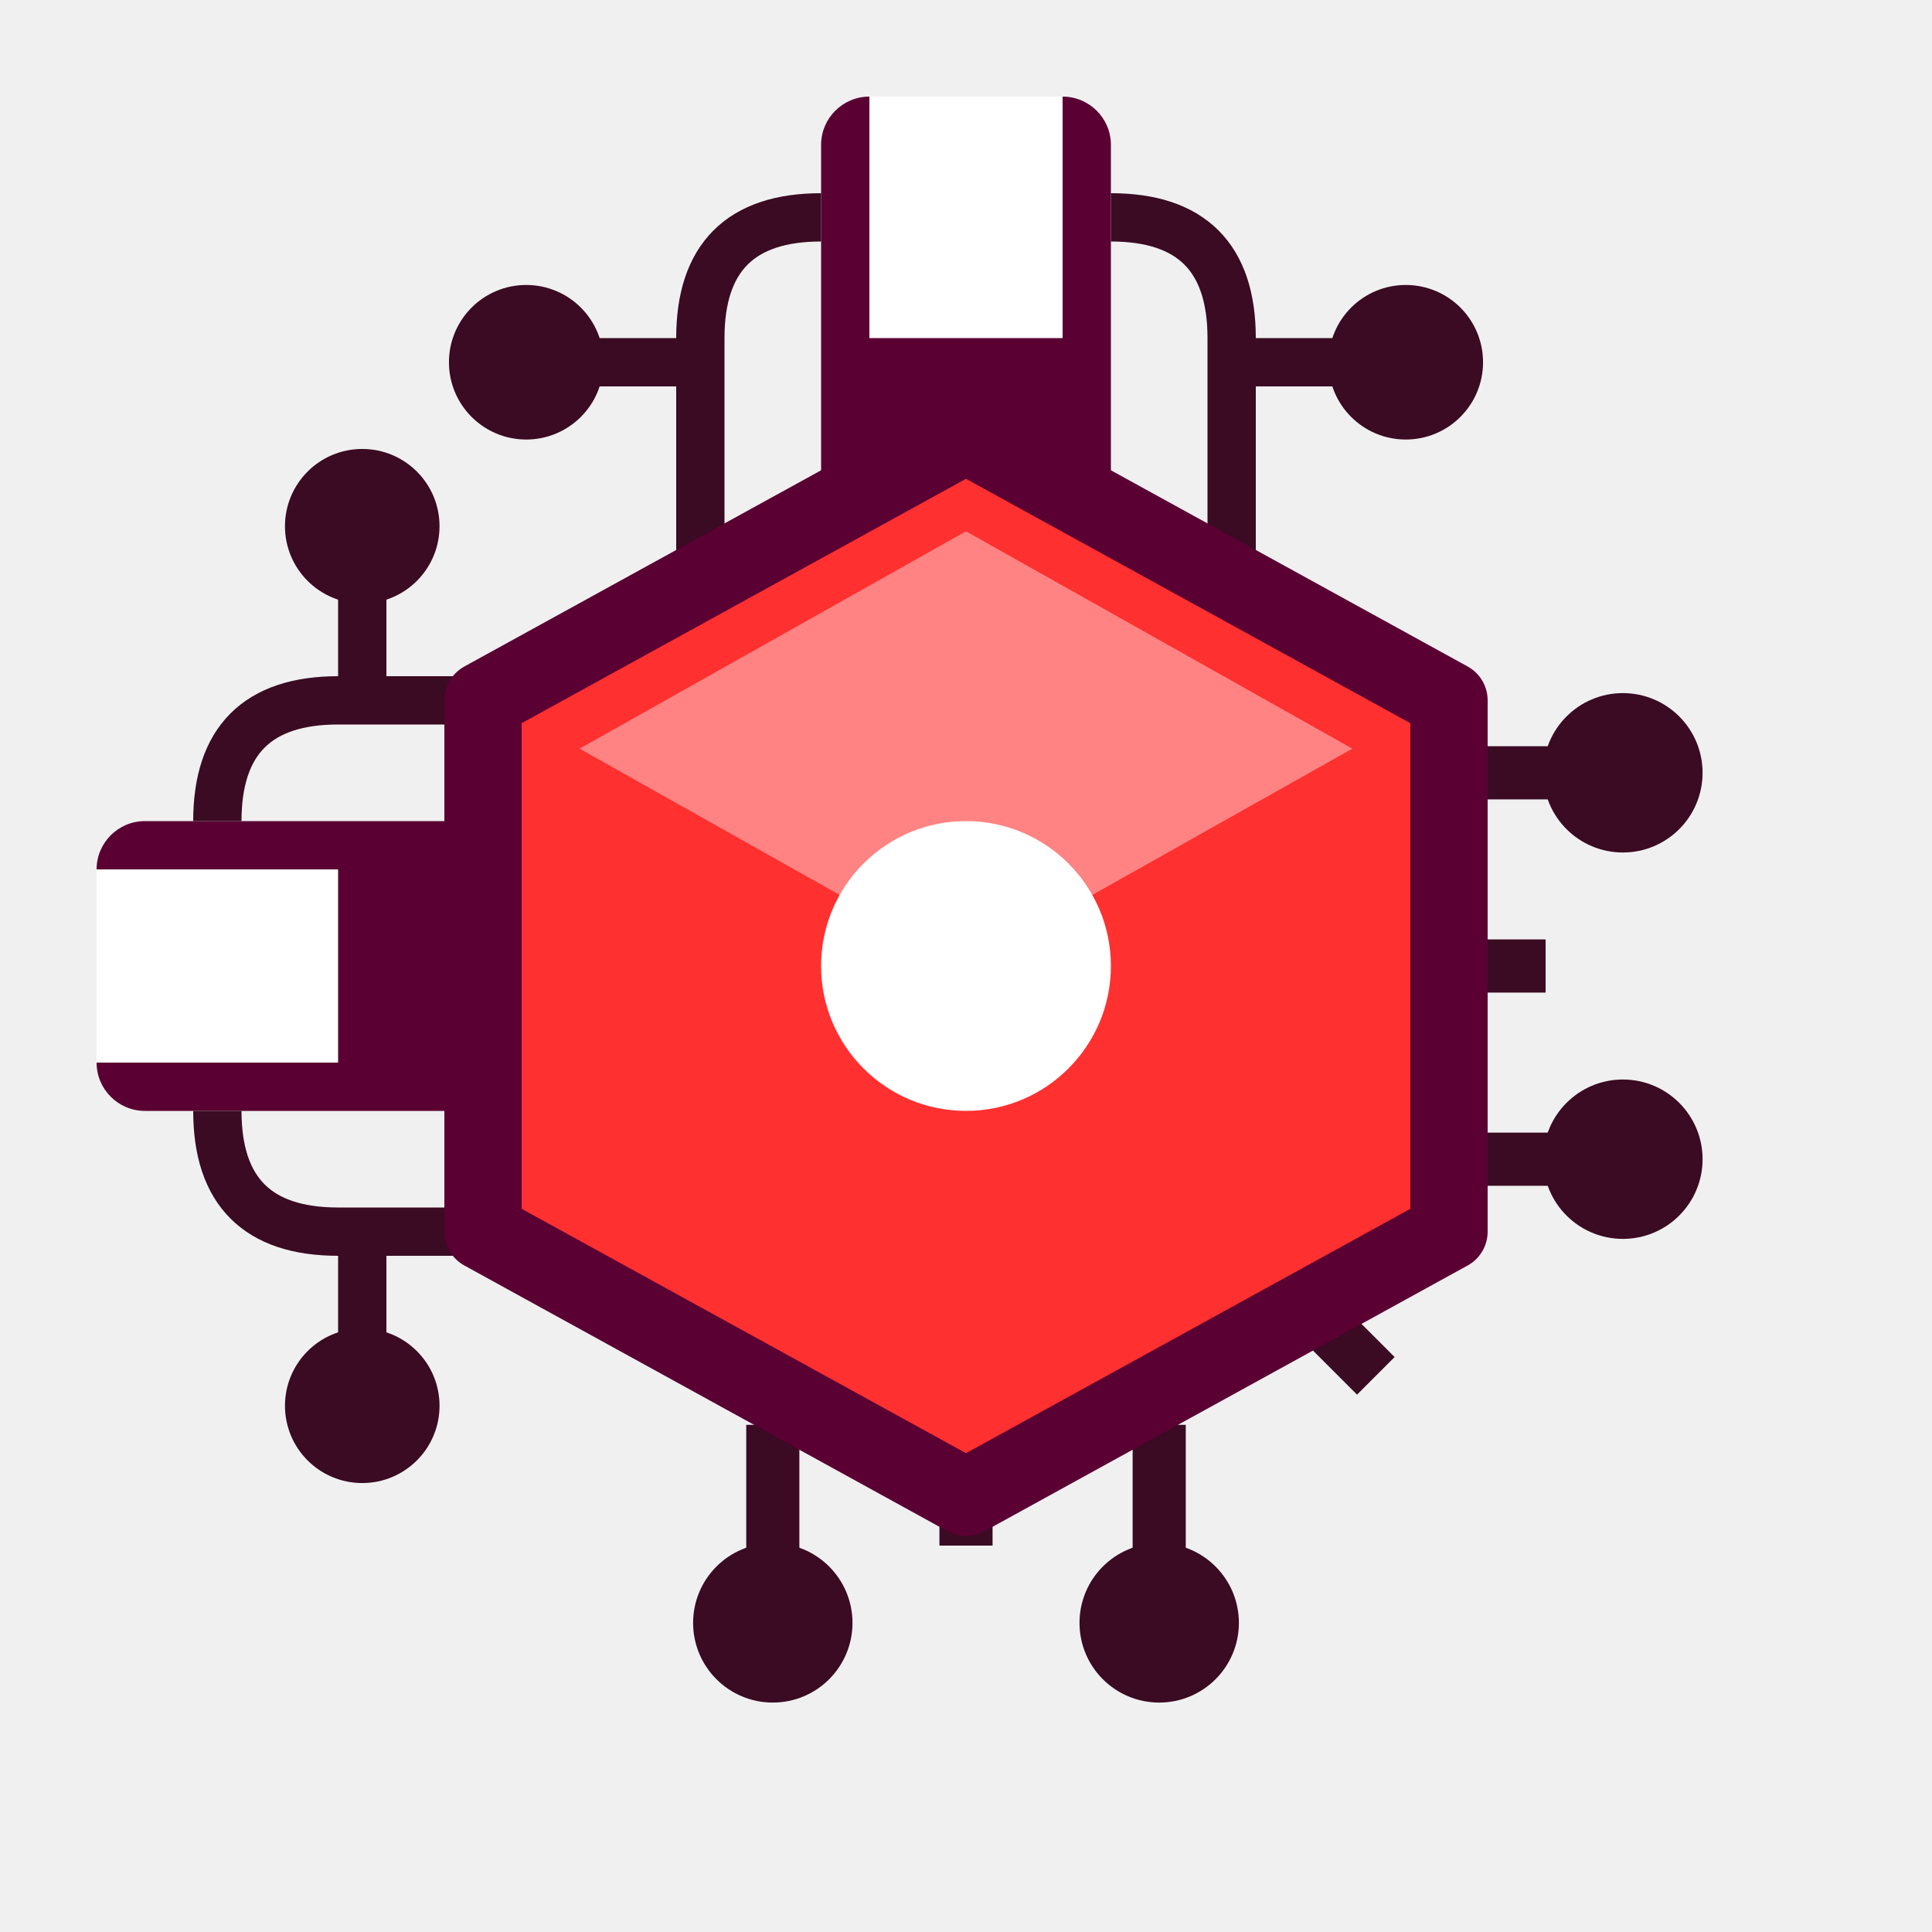
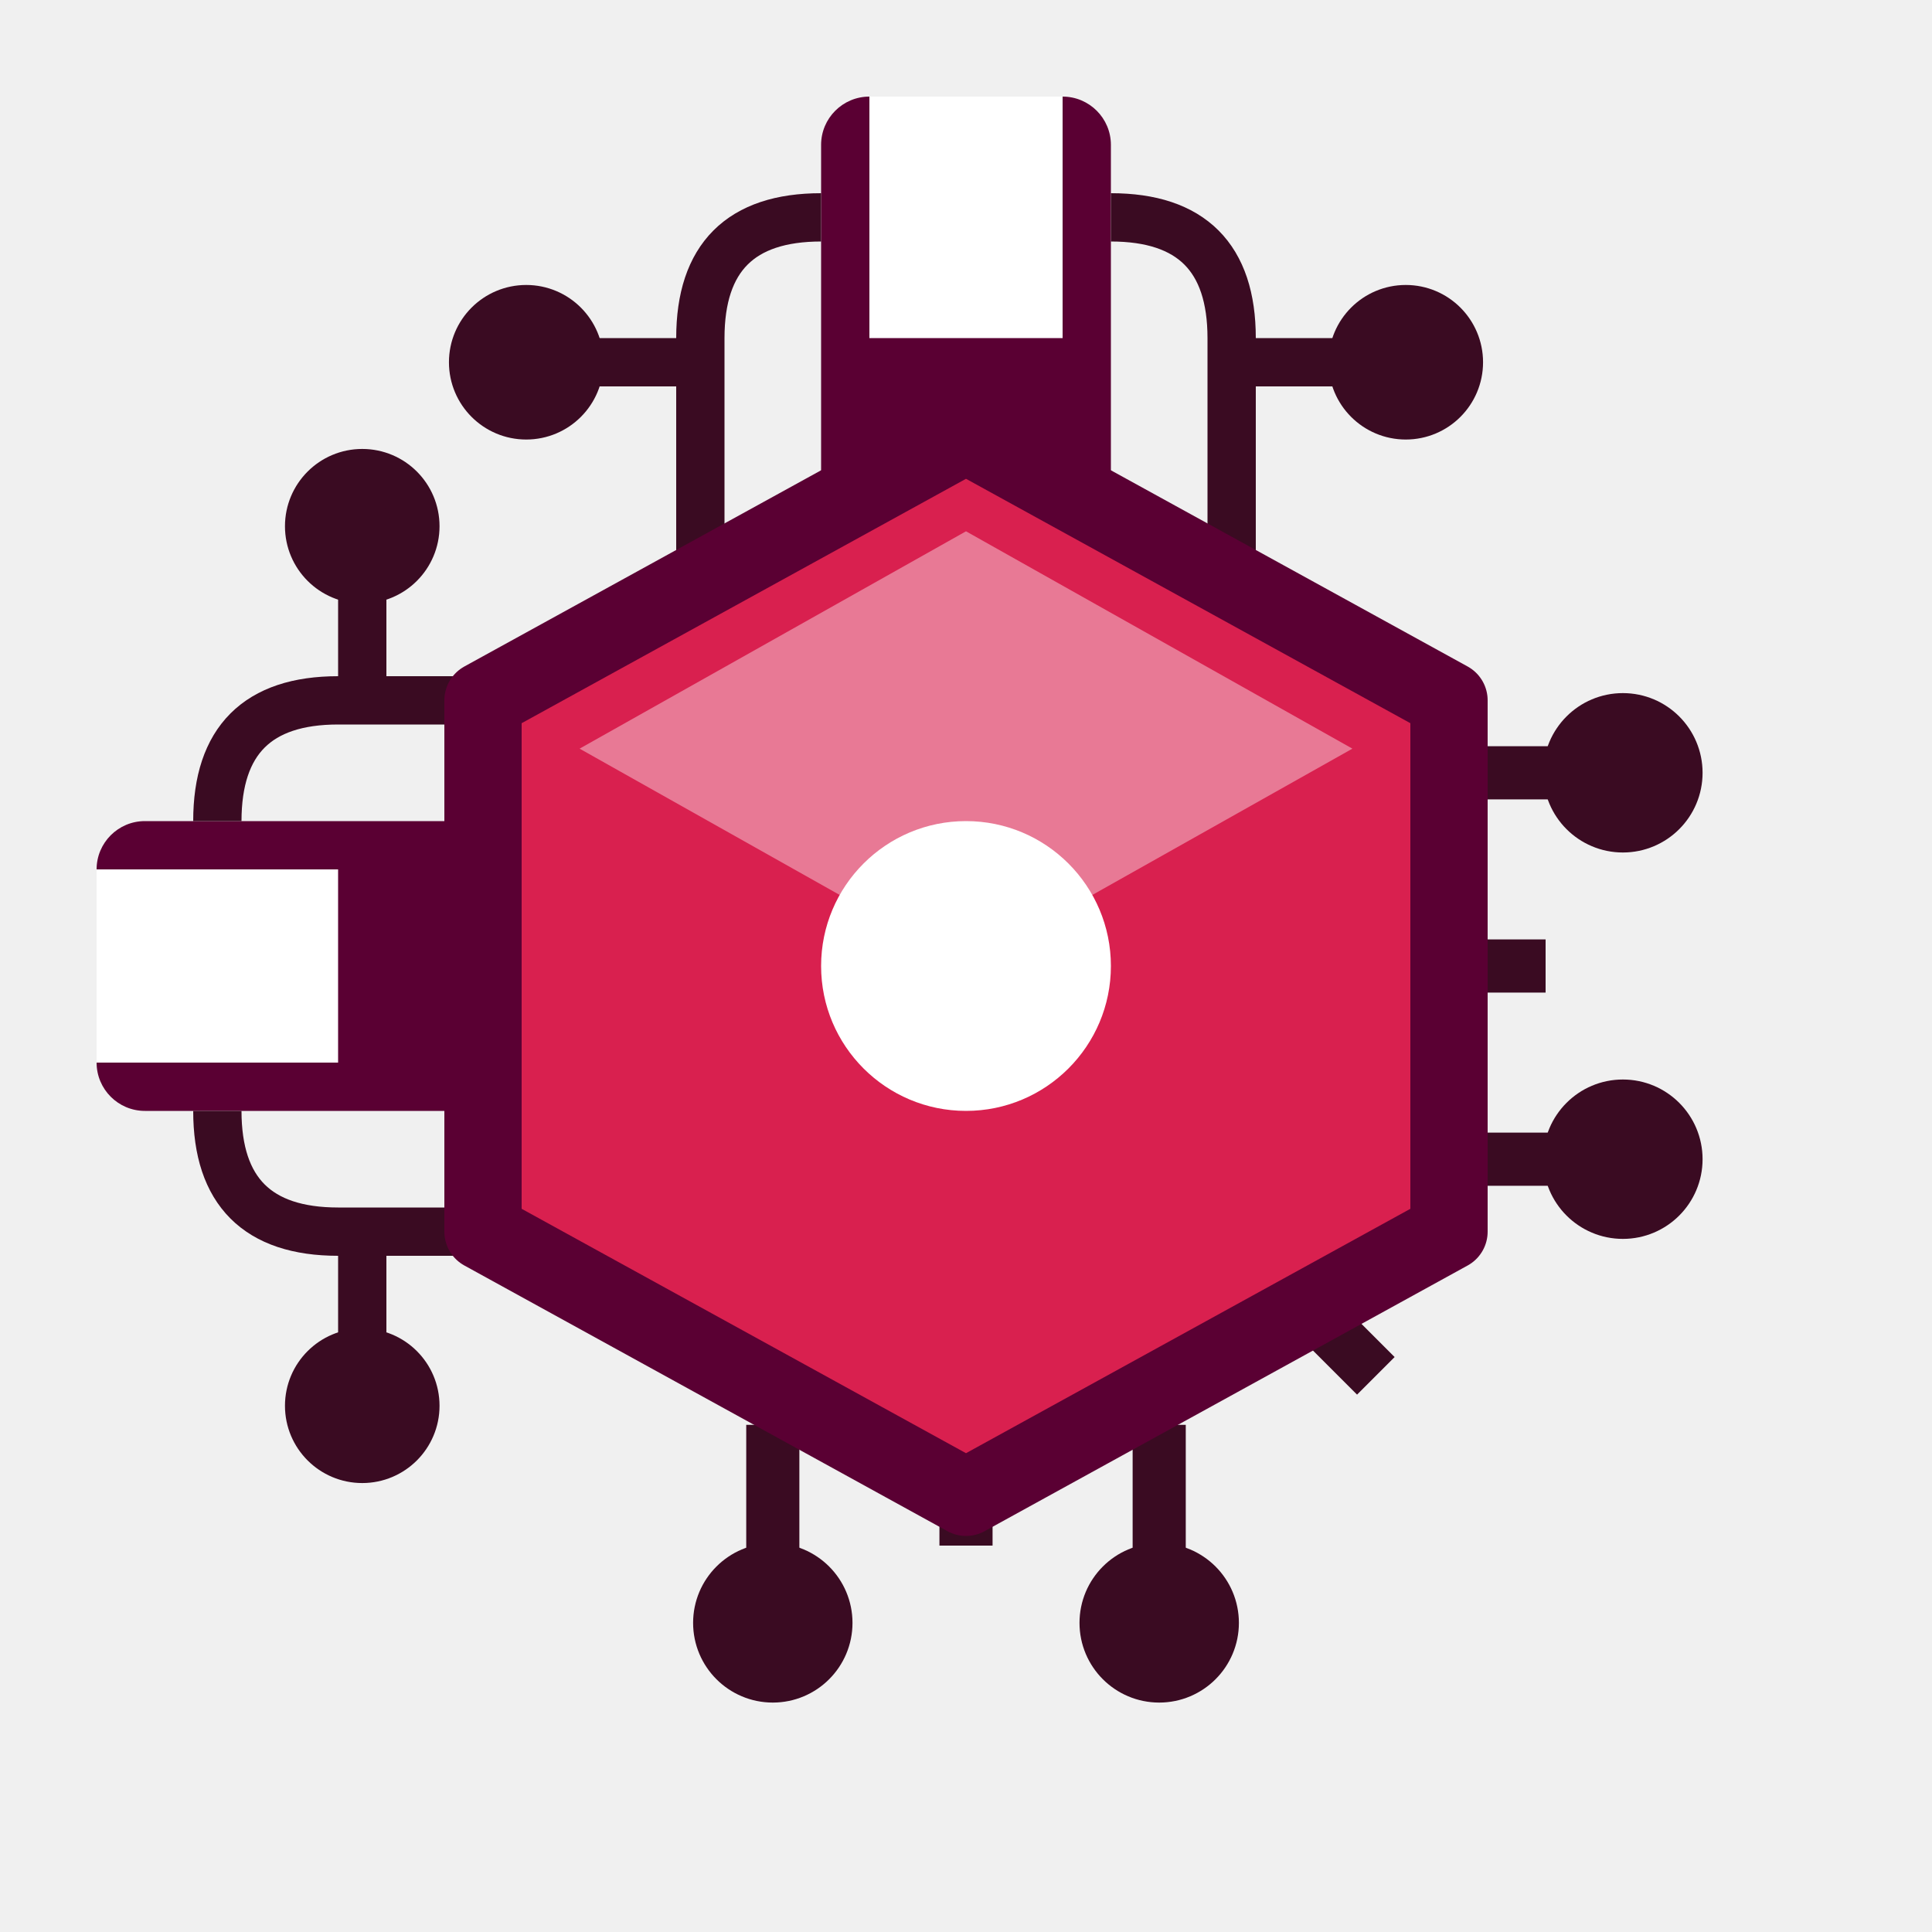
<svg xmlns="http://www.w3.org/2000/svg" viewBox="0 0 40 40" width="40" height="40" id="bug_NW">
  <g transform="rotate(0 20 20)">
    <rect x="17" y="2" width="6" height="12" rx="1" fill="#5a0033" />
    <rect x="18" y="2" width="4" height="5" fill="#ffffff" />
  </g>
  <g transform="rotate(0 20 20)" fill="none" stroke="#3a0b22" stroke-width="1">
    <path d="M14.5 14 L14.5 7 Q14.5 4.5 17 4.5" />
    <path d="M25.5 14 L25.5 7 Q25.5 4.5 23 4.5" />
  </g>
  <g transform="rotate(0 20 20)" stroke="#3a0b22" stroke-width="1" fill="#3a0b22">
    <line x1="25.5" y1="7.5" x2="28.5" y2="7.5" />
    <circle cx="29.105" cy="7.5" r="1.1" />
    <line x1="14.5" y1="7.5" x2="11.5" y2="7.5" />
    <circle cx="10.895" cy="7.5" r="1.1" />
  </g>
  <g transform="rotate(270 20 20)">
    <rect x="17" y="2" width="6" height="12" rx="1" fill="#5a0033" />
    <rect x="18" y="2" width="4" height="5" fill="#ffffff" />
  </g>
  <g transform="rotate(270 20 20)" fill="none" stroke="#3a0b22" stroke-width="1">
    <path d="M14.5 14 L14.5 7 Q14.5 4.5 17 4.5" />
    <path d="M25.5 14 L25.5 7 Q25.5 4.5 23 4.5" />
  </g>
  <g transform="rotate(270 20 20)" stroke="#3a0b22" stroke-width="1" fill="#3a0b22">
    <line x1="25.5" y1="7.5" x2="28.5" y2="7.5" />
    <circle cx="29.105" cy="7.5" r="1.1" />
    <line x1="14.5" y1="7.5" x2="11.5" y2="7.5" />
    <circle cx="10.895" cy="7.5" r="1.1" />
  </g>
  <g transform="rotate(90 20 20) translate(-4 0)" stroke="#3a0b22" stroke-width="1.1" fill="#3a0b22">
    <line x1="20" y1="10.5" x2="20" y2="7" />
    <circle cx="20" cy="6.4" r="1.1" />
  </g>
  <g transform="rotate(90 20 20) translate(0 0)" stroke="#3a0b22" stroke-width="1.1" fill="#3a0b22">
    <line x1="20" y1="10.5" x2="20" y2="8" />
  </g>
  <g transform="rotate(90 20 20) translate(4 0)" stroke="#3a0b22" stroke-width="1.1" fill="#3a0b22">
    <line x1="20" y1="10.5" x2="20" y2="7" />
    <circle cx="20" cy="6.4" r="1.1" />
  </g>
  <g transform="rotate(180 20 20) translate(-4 0)" stroke="#3a0b22" stroke-width="1.1" fill="#3a0b22">
    <line x1="20" y1="10.5" x2="20" y2="7" />
    <circle cx="20" cy="6.4" r="1.1" />
  </g>
  <g transform="rotate(180 20 20) translate(0 0)" stroke="#3a0b22" stroke-width="1.1" fill="#3a0b22">
    <line x1="20" y1="10.5" x2="20" y2="8" />
  </g>
  <g transform="rotate(180 20 20) translate(4 0)" stroke="#3a0b22" stroke-width="1.1" fill="#3a0b22">
    <line x1="20" y1="10.5" x2="20" y2="7" />
    <circle cx="20" cy="6.4" r="1.1" />
  </g>
  <g transform="rotate(135 20 20) translate(0 0)" stroke="#3a0b22" stroke-width="1.1" fill="#3a0b22">
    <line x1="20" y1="10.5" x2="20" y2="8" />
  </g>
-   <polygon points="20,9 30,14.5 30,25.5 20,31 10,25.5 10,14.5" fill="#ff3030" stroke="#5a0033" stroke-width="1.6" stroke-linejoin="round" />
+   <polygon points="20,9 30,14.5 30,25.5 20,31 10,25.5 10,14.5" fill="#d9204f" stroke="#5a0033" stroke-width="1.6" stroke-linejoin="round" />
  <polygon points="20,11 28,15.5 20,20 12,15.5" fill="rgba(255,255,255,.4)" />
  <circle cx="20" cy="20" r="3" fill="#ffffff" />
</svg>
